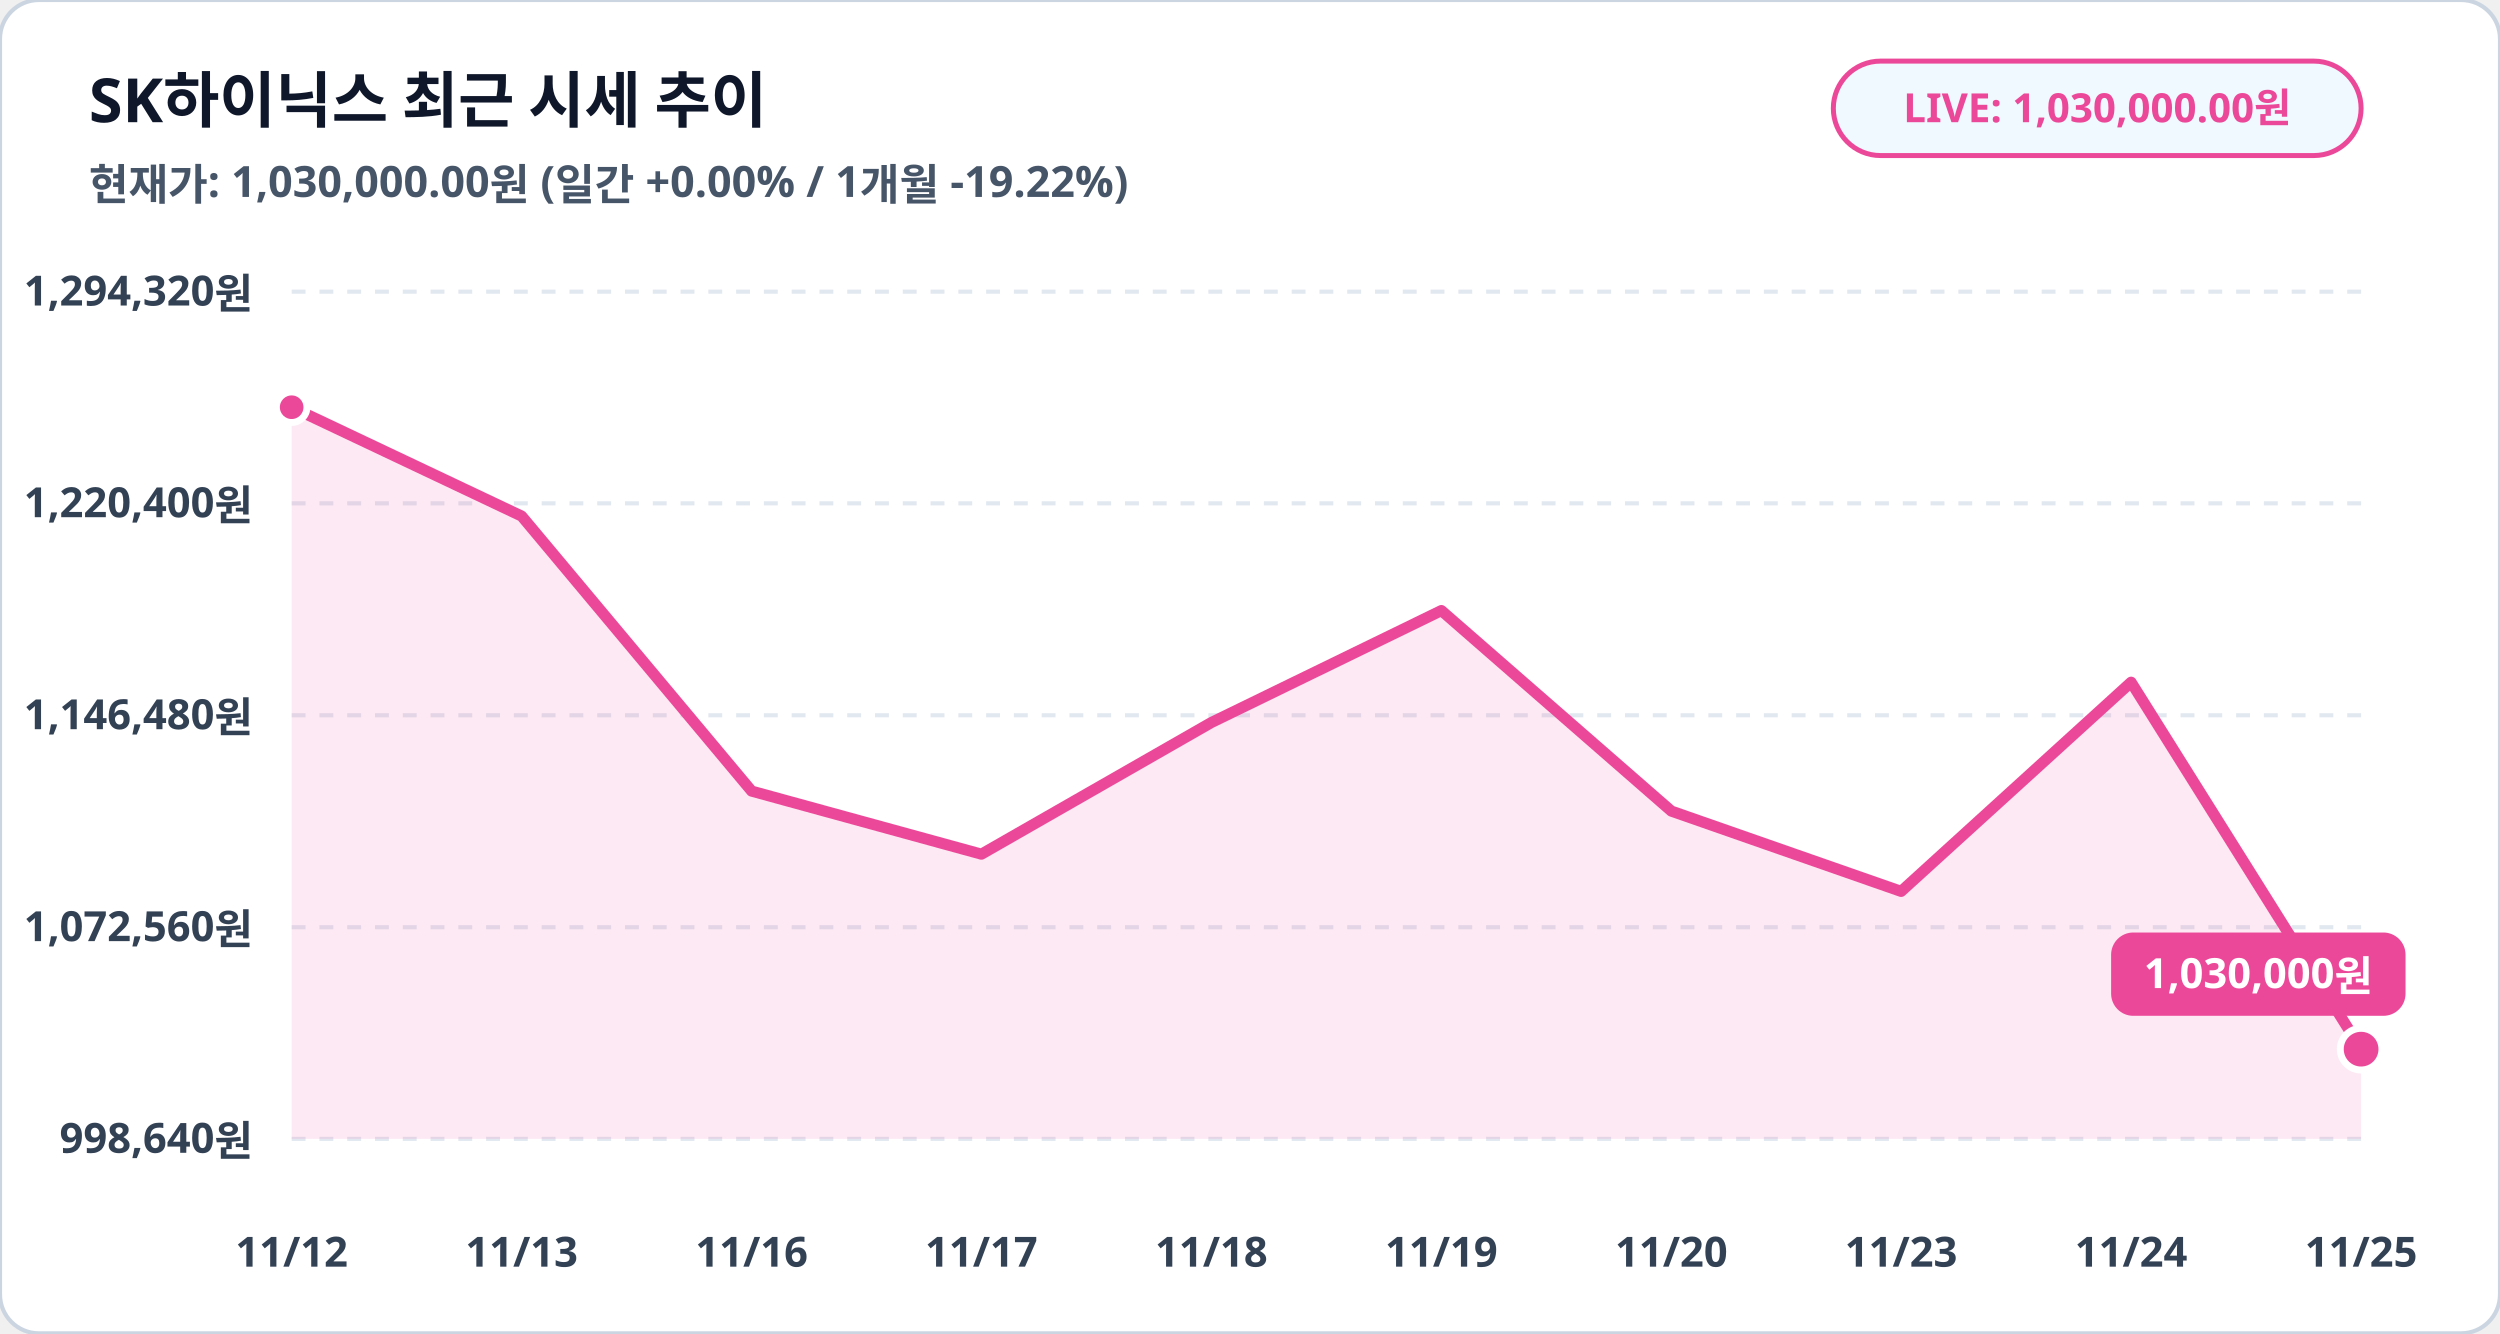
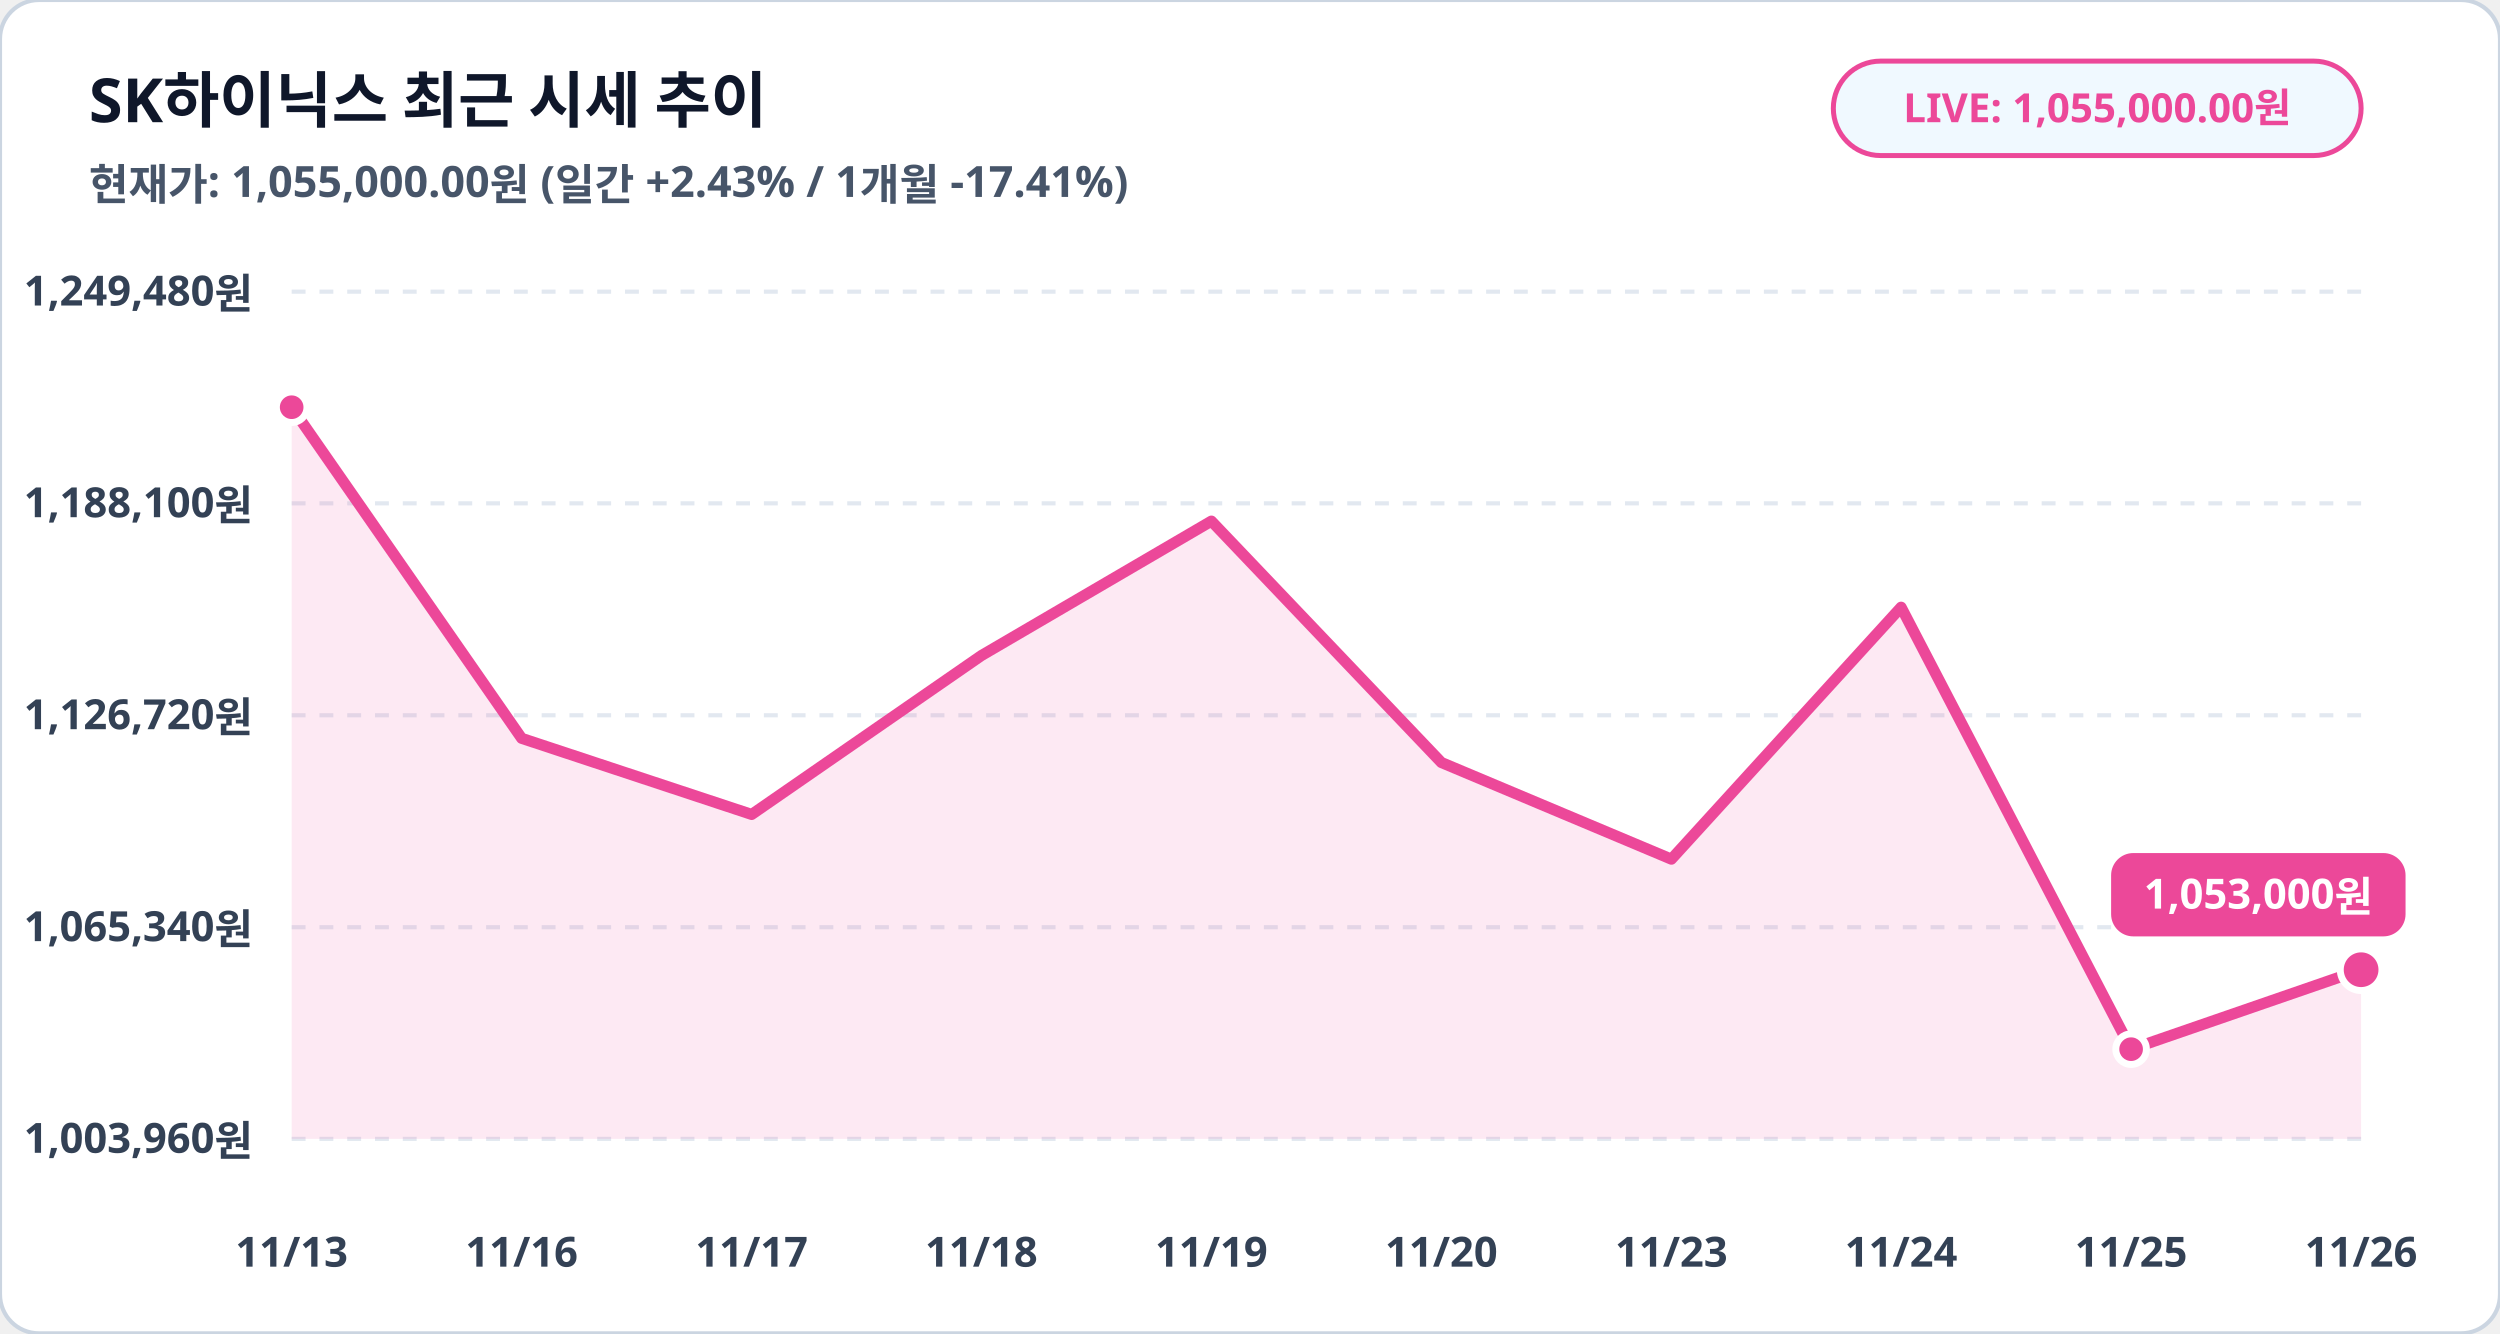
<svg xmlns="http://www.w3.org/2000/svg" viewBox="0 0 900 480" width="100%" height="100%">
  <rect width="900" height="480" rx="14" fill="#ffffff" stroke="#cbd5e1" stroke-width="1.5" />
  <text x="32" y="44" fill="#0f172a" font-family="Pretendard, sans-serif" font-size="22" font-weight="900">SK하이닉스 최근 시세 추이</text>
-   <text x="32" y="72" fill="#475569" font-family="Pretendard, sans-serif" font-size="15.5" font-weight="600">현재가: 1,030,000.00원 (일간 +0.00% / 1개월 -19.22%)</text>
+   <text x="32" y="72" fill="#475569" font-family="Pretendard, sans-serif" font-size="15.5" font-weight="600">현재가: 1,055,000.00원 (일간 +2.43% / 1개월 -17.41%)</text>
  <rect x="660" y="22" width="190" height="34" rx="17" fill="#f0f9ff" stroke="#ec4899" stroke-width="1.8" />
-   <text x="755" y="44" fill="#ec4899" font-family="Pretendard, sans-serif" font-size="14.5" font-weight="800" text-anchor="middle">LIVE: 1,030,000.00원</text>
+   <text x="755" y="44" fill="#ec4899" font-family="Pretendard, sans-serif" font-size="14.5" font-weight="800" text-anchor="middle">LIVE: 1,055,000.00원</text>
  <line x1="105" y1="105.0" x2="850" y2="105.0" stroke="#e2e8f0" stroke-width="1.5" stroke-dasharray="5,5" />
-   <text x="91" y="110.0" fill="#334155" font-family="Pretendard, sans-serif" font-size="15" font-weight="700" text-anchor="end">1,294,320원</text>
+   <text x="91" y="110.0" fill="#334155" font-family="Pretendard, sans-serif" font-size="15" font-weight="700" text-anchor="end">1,249,480원</text>
  <line x1="105" y1="181.2" x2="850" y2="181.2" stroke="#e2e8f0" stroke-width="1.5" stroke-dasharray="5,5" />
-   <text x="91" y="186.2" fill="#334155" font-family="Pretendard, sans-serif" font-size="15" font-weight="700" text-anchor="end">1,220,400원</text>
+   <text x="91" y="186.2" fill="#334155" font-family="Pretendard, sans-serif" font-size="15" font-weight="700" text-anchor="end">1,188,100원</text>
  <line x1="105" y1="257.5" x2="850" y2="257.5" stroke="#e2e8f0" stroke-width="1.5" stroke-dasharray="5,5" />
-   <text x="91" y="262.5" fill="#334155" font-family="Pretendard, sans-serif" font-size="15" font-weight="700" text-anchor="end">1,146,480원</text>
+   <text x="91" y="262.5" fill="#334155" font-family="Pretendard, sans-serif" font-size="15" font-weight="700" text-anchor="end">1,126,720원</text>
  <line x1="105" y1="333.8" x2="850" y2="333.8" stroke="#e2e8f0" stroke-width="1.5" stroke-dasharray="5,5" />
-   <text x="91" y="338.8" fill="#334155" font-family="Pretendard, sans-serif" font-size="15" font-weight="700" text-anchor="end">1,072,560원</text>
+   <text x="91" y="338.8" fill="#334155" font-family="Pretendard, sans-serif" font-size="15" font-weight="700" text-anchor="end">1,065,340원</text>
  <line x1="105" y1="410.0" x2="850" y2="410.0" stroke="#e2e8f0" stroke-width="1.5" stroke-dasharray="5,5" />
-   <text x="91" y="415.0" fill="#334155" font-family="Pretendard, sans-serif" font-size="15" font-weight="700" text-anchor="end">998,640원</text>
-   <polygon points="105.0,410.0 105.0,146.6 187.8,185.8 270.6,284.8 353.3,307.5 436.1,260.1 518.9,219.8 601.7,292.0 684.4,320.9 767.2,245.6 850.0,377.7 850.0,410.0" fill="#ec4899" fill-opacity="0.12" />
-   <polyline fill="none" stroke="#ec4899" stroke-width="4" stroke-linecap="round" stroke-linejoin="round" points="105.0,146.6 187.8,185.8 270.6,284.8 353.3,307.5 436.1,260.1 518.9,219.8 601.7,292.0 684.4,320.9 767.2,245.6 850.0,377.7" />
+   <text x="91" y="415.0" fill="#334155" font-family="Pretendard, sans-serif" font-size="15" font-weight="700" text-anchor="end">1,003,960원</text>
+   <polygon points="105.0,410.0 105.0,146.6 187.8,265.8 270.6,293.2 353.3,236.0 436.1,187.6 518.9,274.5 601.7,309.3 684.4,218.6 767.2,377.7 850.0,349.1 850.0,410.0" fill="#ec4899" fill-opacity="0.12" />
+   <polyline fill="none" stroke="#ec4899" stroke-width="4" stroke-linecap="round" stroke-linejoin="round" points="105.0,146.6 187.8,265.8 270.6,293.2 353.3,236.0 436.1,187.6 518.9,274.5 601.7,309.3 684.4,218.6 767.2,377.7 850.0,349.1" />
  <circle cx="105.0" cy="146.6" r="5.5" fill="#ec4899" stroke="#ffffff" stroke-width="2.5" />
-   <circle cx="850.0" cy="377.7" r="7.5" fill="#ec4899" stroke="#ffffff" stroke-width="2.5" />
-   <rect x="760.0" y="335.7" width="106" height="30" rx="8" fill="#ec4899" />
-   <text x="813.0" y="355.7" fill="#ffffff" font-family="Pretendard, sans-serif" font-size="15" font-weight="800" text-anchor="middle">1,030,000원</text>
-   <text x="105.0" y="456" fill="#334155" font-family="Pretendard, sans-serif" font-size="15" font-weight="700" text-anchor="middle">11/12</text>
-   <text x="187.8" y="456" fill="#334155" font-family="Pretendard, sans-serif" font-size="15" font-weight="700" text-anchor="middle">11/13</text>
-   <text x="270.6" y="456" fill="#334155" font-family="Pretendard, sans-serif" font-size="15" font-weight="700" text-anchor="middle">11/16</text>
-   <text x="353.3" y="456" fill="#334155" font-family="Pretendard, sans-serif" font-size="15" font-weight="700" text-anchor="middle">11/17</text>
-   <text x="436.1" y="456" fill="#334155" font-family="Pretendard, sans-serif" font-size="15" font-weight="700" text-anchor="middle">11/18</text>
-   <text x="518.9" y="456" fill="#334155" font-family="Pretendard, sans-serif" font-size="15" font-weight="700" text-anchor="middle">11/19</text>
-   <text x="601.7" y="456" fill="#334155" font-family="Pretendard, sans-serif" font-size="15" font-weight="700" text-anchor="middle">11/20</text>
-   <text x="684.4" y="456" fill="#334155" font-family="Pretendard, sans-serif" font-size="15" font-weight="700" text-anchor="middle">11/23</text>
-   <text x="767.2" y="456" fill="#334155" font-family="Pretendard, sans-serif" font-size="15" font-weight="700" text-anchor="middle">11/24</text>
-   <text x="850.0" y="456" fill="#334155" font-family="Pretendard, sans-serif" font-size="15" font-weight="700" text-anchor="middle">11/25</text>
+   <circle cx="767.2" cy="377.7" r="5.5" fill="#ec4899" stroke="#ffffff" stroke-width="2.5" />
+   <circle cx="850.0" cy="349.1" r="7.5" fill="#ec4899" stroke="#ffffff" stroke-width="2.5" />
+   <rect x="760.0" y="307.1" width="106" height="30" rx="8" fill="#ec4899" />
+   <text x="813.0" y="327.1" fill="#ffffff" font-family="Pretendard, sans-serif" font-size="15" font-weight="800" text-anchor="middle">1,053,000원</text>
+   <text x="105.0" y="456" fill="#334155" font-family="Pretendard, sans-serif" font-size="15" font-weight="700" text-anchor="middle">11/13</text>
+   <text x="187.8" y="456" fill="#334155" font-family="Pretendard, sans-serif" font-size="15" font-weight="700" text-anchor="middle">11/16</text>
+   <text x="270.6" y="456" fill="#334155" font-family="Pretendard, sans-serif" font-size="15" font-weight="700" text-anchor="middle">11/17</text>
+   <text x="353.3" y="456" fill="#334155" font-family="Pretendard, sans-serif" font-size="15" font-weight="700" text-anchor="middle">11/18</text>
+   <text x="436.1" y="456" fill="#334155" font-family="Pretendard, sans-serif" font-size="15" font-weight="700" text-anchor="middle">11/19</text>
+   <text x="518.9" y="456" fill="#334155" font-family="Pretendard, sans-serif" font-size="15" font-weight="700" text-anchor="middle">11/20</text>
+   <text x="601.7" y="456" fill="#334155" font-family="Pretendard, sans-serif" font-size="15" font-weight="700" text-anchor="middle">11/23</text>
+   <text x="684.4" y="456" fill="#334155" font-family="Pretendard, sans-serif" font-size="15" font-weight="700" text-anchor="middle">11/24</text>
+   <text x="767.2" y="456" fill="#334155" font-family="Pretendard, sans-serif" font-size="15" font-weight="700" text-anchor="middle">11/25</text>
+   <text x="850.0" y="456" fill="#334155" font-family="Pretendard, sans-serif" font-size="15" font-weight="700" text-anchor="middle">11/26</text>
</svg>
